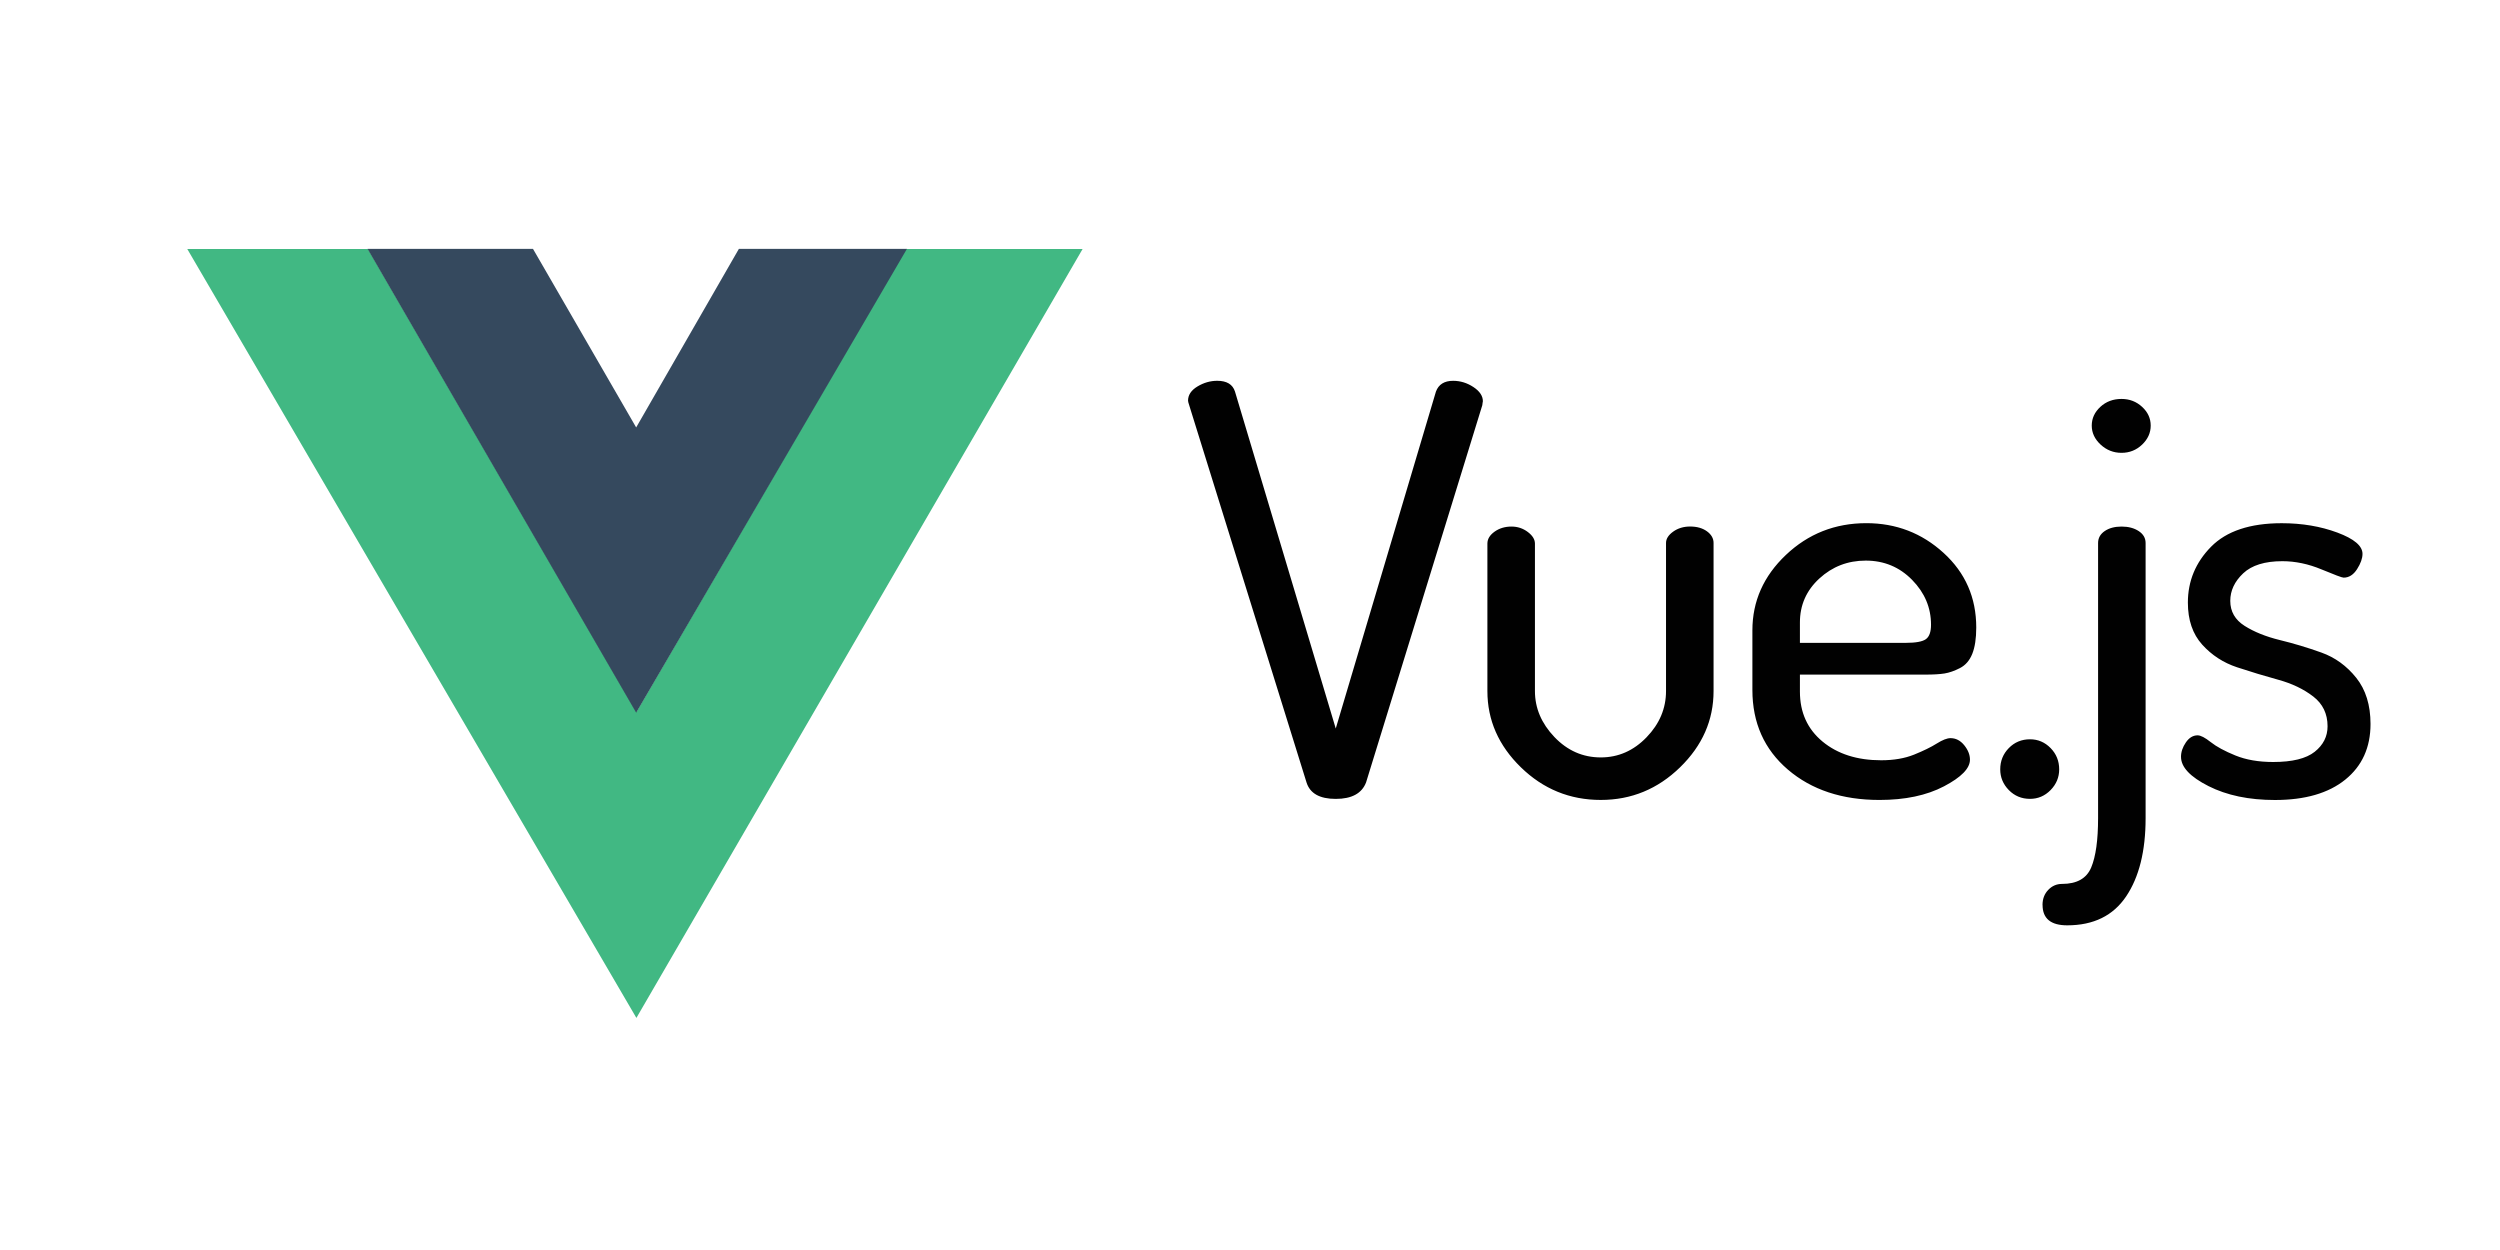
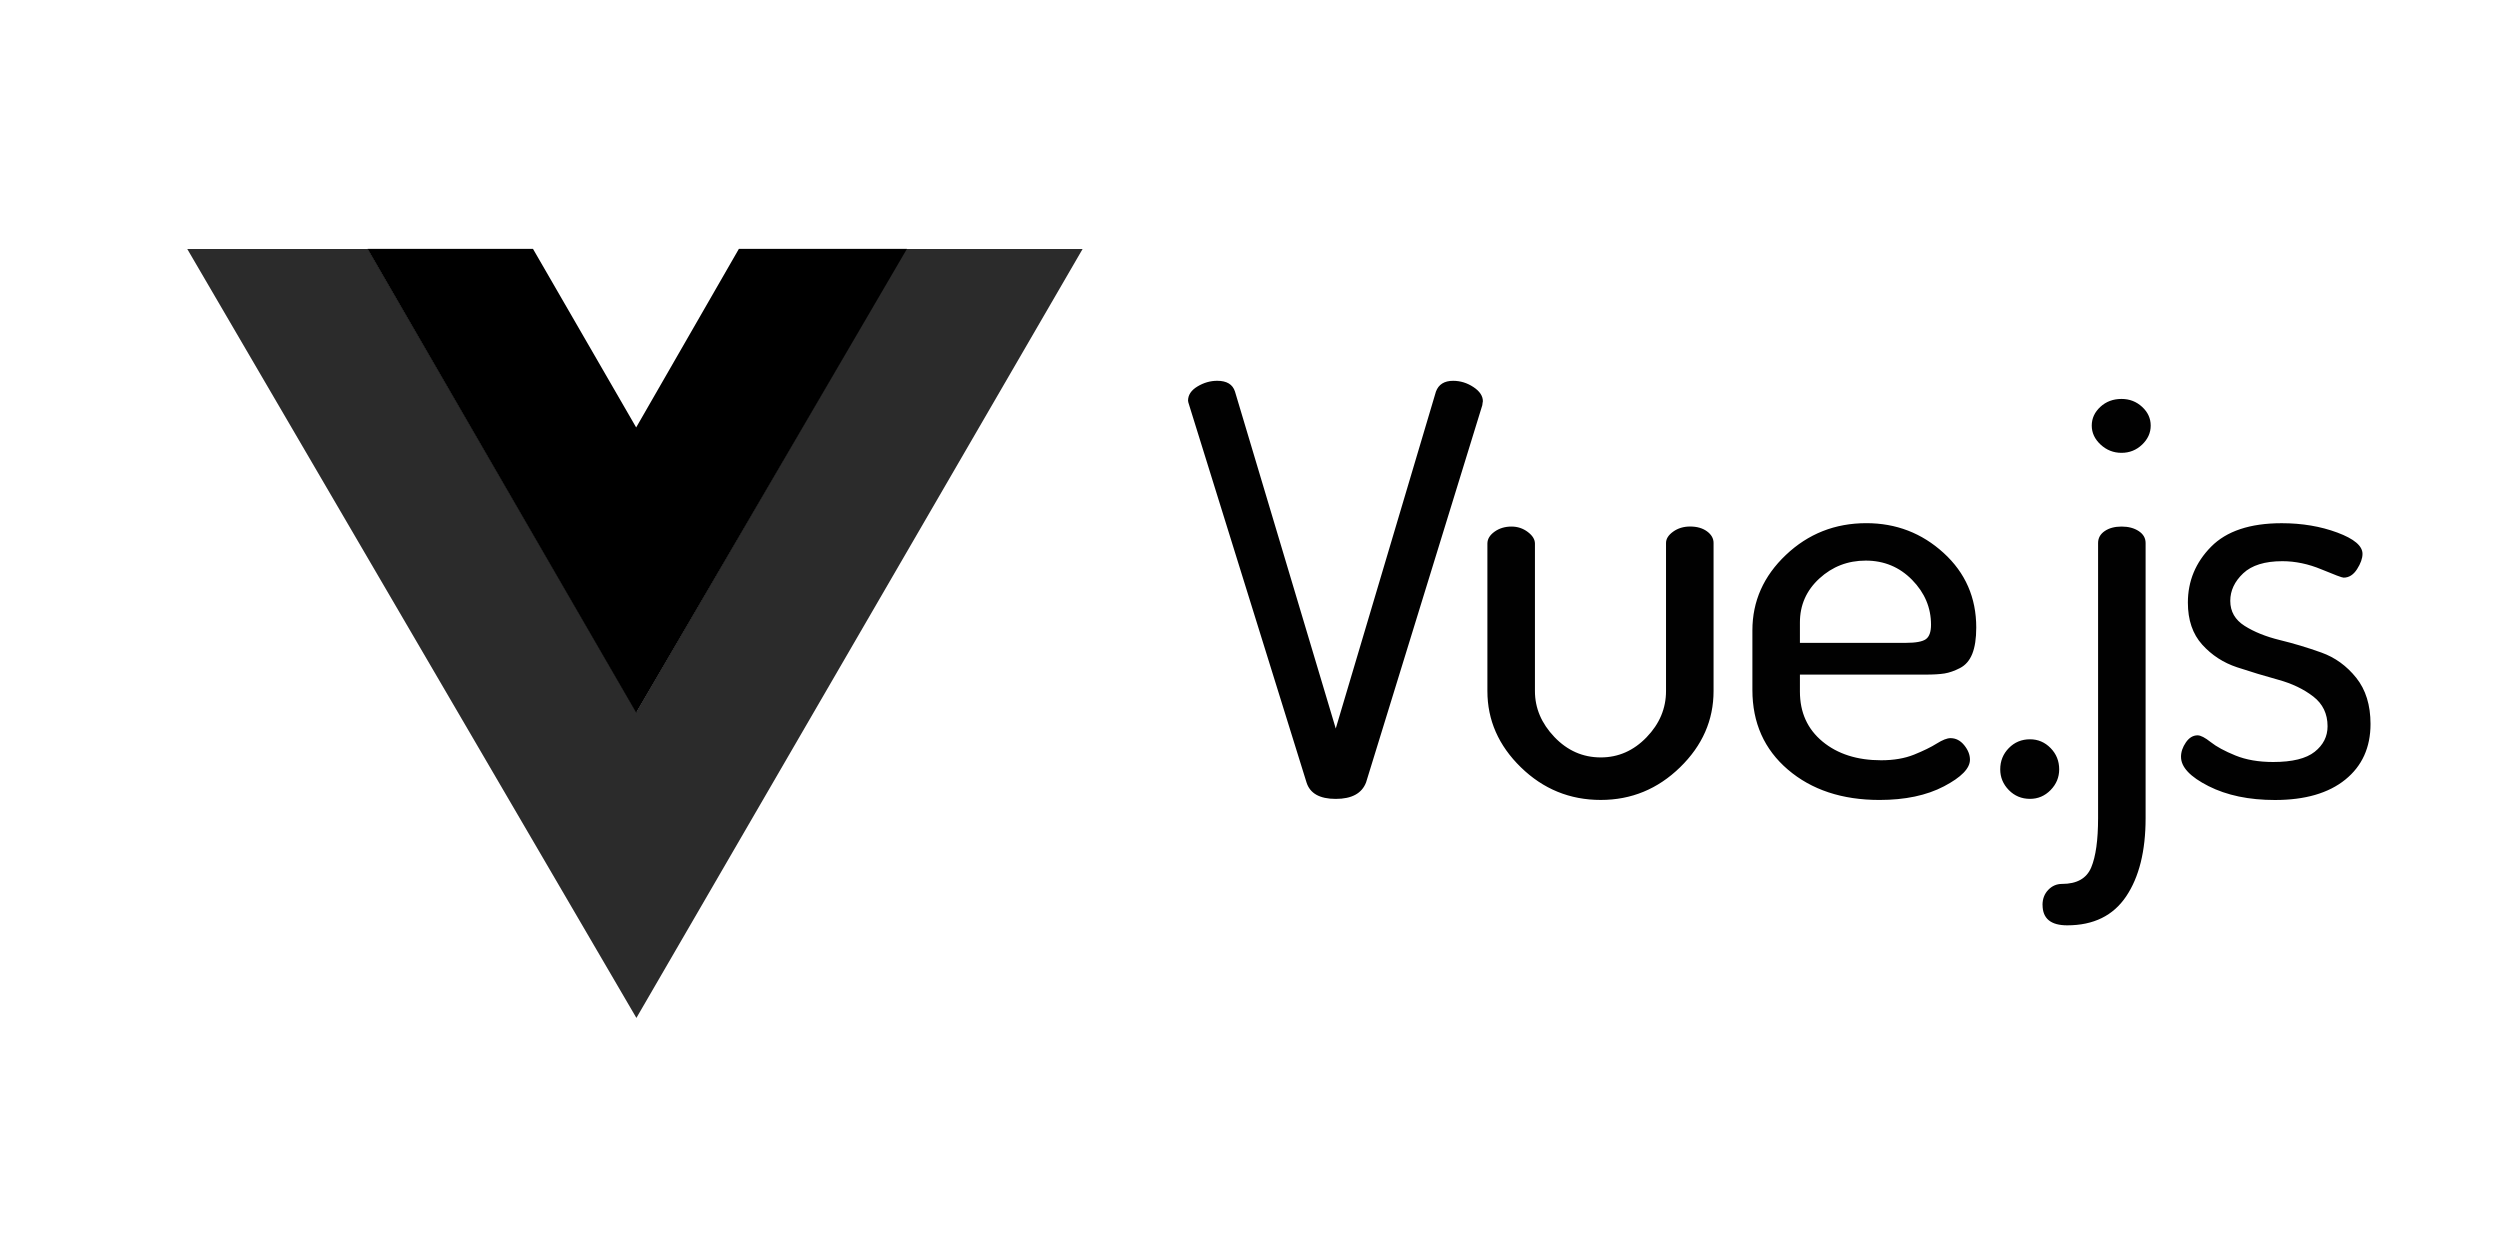
<svg xmlns="http://www.w3.org/2000/svg" width="120" height="60" viewBox="0 0 120 60" version="1.1" id="svg901">
-   <defs id="defs905" />
-   <path style="fill:#41b883;fill-rule:evenodd;stroke-width:0.403" id="path893" d="m 43.483,11.952 h 8.482 L 30.547,48.86 8.989,11.952 h 8.675 l 12.884,22.219 z" />
-   <path style="fill:#35495e;fill-rule:evenodd;stroke-width:0.403" id="path895" d="m 35.467,11.945 h 8.067 L 30.536,34.21 17.642,11.945 h 7.941 l 4.953,8.572 z" />
+   <defs id="defs905" fill="#000000" />
+   <path style="fill:#2b2b2b;fill-rule:evenodd;stroke-width:0.403" id="path893" d="m 43.483,11.952 h 8.482 L 30.547,48.86 8.989,11.952 h 8.675 l 12.884,22.219 z" />
+   <path style="fill:#000000;fill-rule:evenodd;stroke-width:0.403" id="path895" d="m 35.467,11.945 h 8.067 L 30.536,34.21 17.642,11.945 h 7.941 l 4.953,8.572 z" />
  <path style="fill:#010101;fill-rule:evenodd;stroke-width:0.503" id="path897" d="m 57.026,19.231 c 0,-0.272 0.151,-0.499 0.453,-0.681 0.302,-0.182 0.618,-0.272 0.948,-0.272 0.458,0 0.742,0.172 0.852,0.517 L 64.116,34.969 68.925,18.796 c 0.128,-0.345 0.403,-0.517 0.824,-0.517 0.348,0 0.673,0.1 0.976,0.3 0.302,0.2 0.453,0.427 0.453,0.681 0,0.018 -0.004,0.045 -0.014,0.082 -0.009,0.036 -0.014,0.073 -0.014,0.109 l -5.579,18.106 c -0.202,0.526 -0.687,0.79 -1.456,0.79 -0.769,0 -1.237,-0.263 -1.402,-0.79 L 57.081,19.449 c -0.037,-0.109 -0.055,-0.182 -0.055,-0.218 z M 71.395,33.171 v -7.079 c 0,-0.218 0.115,-0.408 0.344,-0.572 0.229,-0.163 0.499,-0.245 0.811,-0.245 0.293,0 0.554,0.086 0.783,0.259 0.229,0.172 0.344,0.358 0.344,0.558 v 7.079 c 0,0.817 0.311,1.552 0.934,2.205 0.623,0.653 1.365,0.98 2.226,0.98 0.843,0 1.576,-0.322 2.198,-0.967 0.623,-0.644 0.934,-1.384 0.934,-2.219 v -7.107 c 0,-0.2 0.115,-0.381 0.344,-0.545 0.229,-0.163 0.499,-0.245 0.811,-0.245 0.33,0 0.6,0.077 0.811,0.231 0.211,0.154 0.316,0.34 0.316,0.558 v 7.107 c 0,1.398 -0.536,2.618 -1.608,3.662 -1.072,1.044 -2.34,1.566 -3.806,1.566 -1.484,0 -2.762,-0.522 -3.834,-1.566 -1.072,-1.044 -1.608,-2.264 -1.608,-3.662 z M 84.115,33.117 v -2.859 c 0,-1.398 0.536,-2.605 1.608,-3.621 1.072,-1.016 2.359,-1.525 3.861,-1.525 1.429,0 2.666,0.476 3.71,1.429 1.044,0.953 1.566,2.146 1.566,3.58 0,0.526 -0.064,0.948 -0.192,1.266 -0.128,0.318 -0.325,0.545 -0.591,0.681 -0.266,0.136 -0.513,0.222 -0.742,0.259 -0.229,0.036 -0.536,0.054 -0.921,0.054 h -6.018 v 0.817 c 0,0.998 0.362,1.797 1.085,2.396 0.724,0.599 1.663,0.899 2.817,0.899 0.605,0 1.131,-0.091 1.58,-0.272 0.449,-0.182 0.811,-0.358 1.085,-0.531 0.275,-0.172 0.495,-0.259 0.66,-0.259 0.256,0 0.476,0.113 0.66,0.34 0.183,0.227 0.275,0.458 0.275,0.694 0,0.417 -0.417,0.844 -1.25,1.28 -0.834,0.436 -1.864,0.653 -3.092,0.653 -1.795,0 -3.261,-0.486 -4.397,-1.457 -1.136,-0.971 -1.704,-2.246 -1.704,-3.825 z m 2.281,-2.26 h 5.084 c 0.476,0 0.797,-0.059 0.962,-0.177 0.165,-0.118 0.247,-0.349 0.247,-0.694 0,-0.817 -0.302,-1.534 -0.907,-2.151 -0.605,-0.617 -1.347,-0.926 -2.226,-0.926 -0.861,0 -1.603,0.286 -2.226,0.858 -0.623,0.572 -0.934,1.275 -0.934,2.11 z m 9.615,6.072 c 0,-0.399 0.137,-0.74 0.412,-1.021 0.275,-0.281 0.614,-0.422 1.017,-0.422 0.385,0 0.714,0.141 0.989,0.422 0.275,0.281 0.412,0.622 0.412,1.021 0,0.381 -0.137,0.712 -0.412,0.994 -0.275,0.281 -0.605,0.422 -0.989,0.422 -0.403,0 -0.742,-0.141 -1.017,-0.422 -0.275,-0.281 -0.412,-0.613 -0.412,-0.994 z m 2.03,6.507 c 0,-0.29 0.092,-0.531 0.275,-0.722 0.183,-0.191 0.403,-0.286 0.66,-0.286 0.714,0 1.182,-0.263 1.402,-0.79 0.22,-0.526 0.33,-1.316 0.33,-2.369 V 26.065 c 0,-0.236 0.105,-0.427 0.316,-0.572 0.211,-0.145 0.481,-0.218 0.811,-0.218 0.33,0 0.605,0.073 0.824,0.218 0.22,0.145 0.33,0.336 0.33,0.572 v 13.205 c 0,1.579 -0.311,2.832 -0.934,3.757 -0.623,0.926 -1.566,1.389 -2.83,1.389 -0.788,0 -1.182,-0.327 -1.182,-0.98 z m 2.363,-23.007 c 0,-0.345 0.137,-0.644 0.412,-0.899 0.275,-0.254 0.614,-0.381 1.017,-0.381 0.385,0 0.714,0.127 0.989,0.381 0.275,0.254 0.412,0.554 0.412,0.899 0,0.345 -0.137,0.649 -0.412,0.912 -0.275,0.263 -0.605,0.395 -0.989,0.395 -0.385,0 -0.719,-0.132 -1.003,-0.395 -0.284,-0.263 -0.426,-0.567 -0.426,-0.912 z m 4.284,15.901 c 0,-0.236 0.078,-0.467 0.234,-0.694 0.156,-0.227 0.344,-0.34 0.563,-0.34 0.147,0 0.357,0.109 0.632,0.327 0.275,0.218 0.669,0.431 1.182,0.64 0.513,0.209 1.118,0.313 1.814,0.313 0.916,0 1.58,-0.163 1.992,-0.49 0.412,-0.327 0.618,-0.735 0.618,-1.225 0,-0.599 -0.229,-1.075 -0.687,-1.429 -0.458,-0.354 -1.017,-0.622 -1.676,-0.803 -0.66,-0.182 -1.319,-0.381 -1.979,-0.599 -0.66,-0.218 -1.218,-0.581 -1.676,-1.089 -0.458,-0.508 -0.687,-1.18 -0.687,-2.015 0,-1.035 0.371,-1.929 1.113,-2.682 0.742,-0.753 1.873,-1.13 3.394,-1.13 0.971,0 1.859,0.15 2.666,0.449 0.806,0.3 1.209,0.64 1.209,1.021 0,0.218 -0.087,0.463 -0.261,0.735 -0.174,0.272 -0.389,0.408 -0.646,0.408 -0.073,0 -0.426,-0.132 -1.058,-0.395 -0.632,-0.263 -1.26,-0.395 -1.882,-0.395 -0.843,0 -1.47,0.195 -1.882,0.585 -0.412,0.39 -0.618,0.83 -0.618,1.321 0,0.508 0.229,0.908 0.687,1.198 0.458,0.29 1.021,0.517 1.69,0.681 0.669,0.163 1.333,0.363 1.992,0.599 0.66,0.236 1.218,0.64 1.676,1.212 0.458,0.572 0.687,1.311 0.687,2.219 0,1.125 -0.403,2.015 -1.209,2.668 -0.806,0.653 -1.933,0.98 -3.38,0.98 -1.246,0 -2.308,-0.222 -3.188,-0.667 -0.879,-0.445 -1.319,-0.912 -1.319,-1.402 z" />
</svg>
